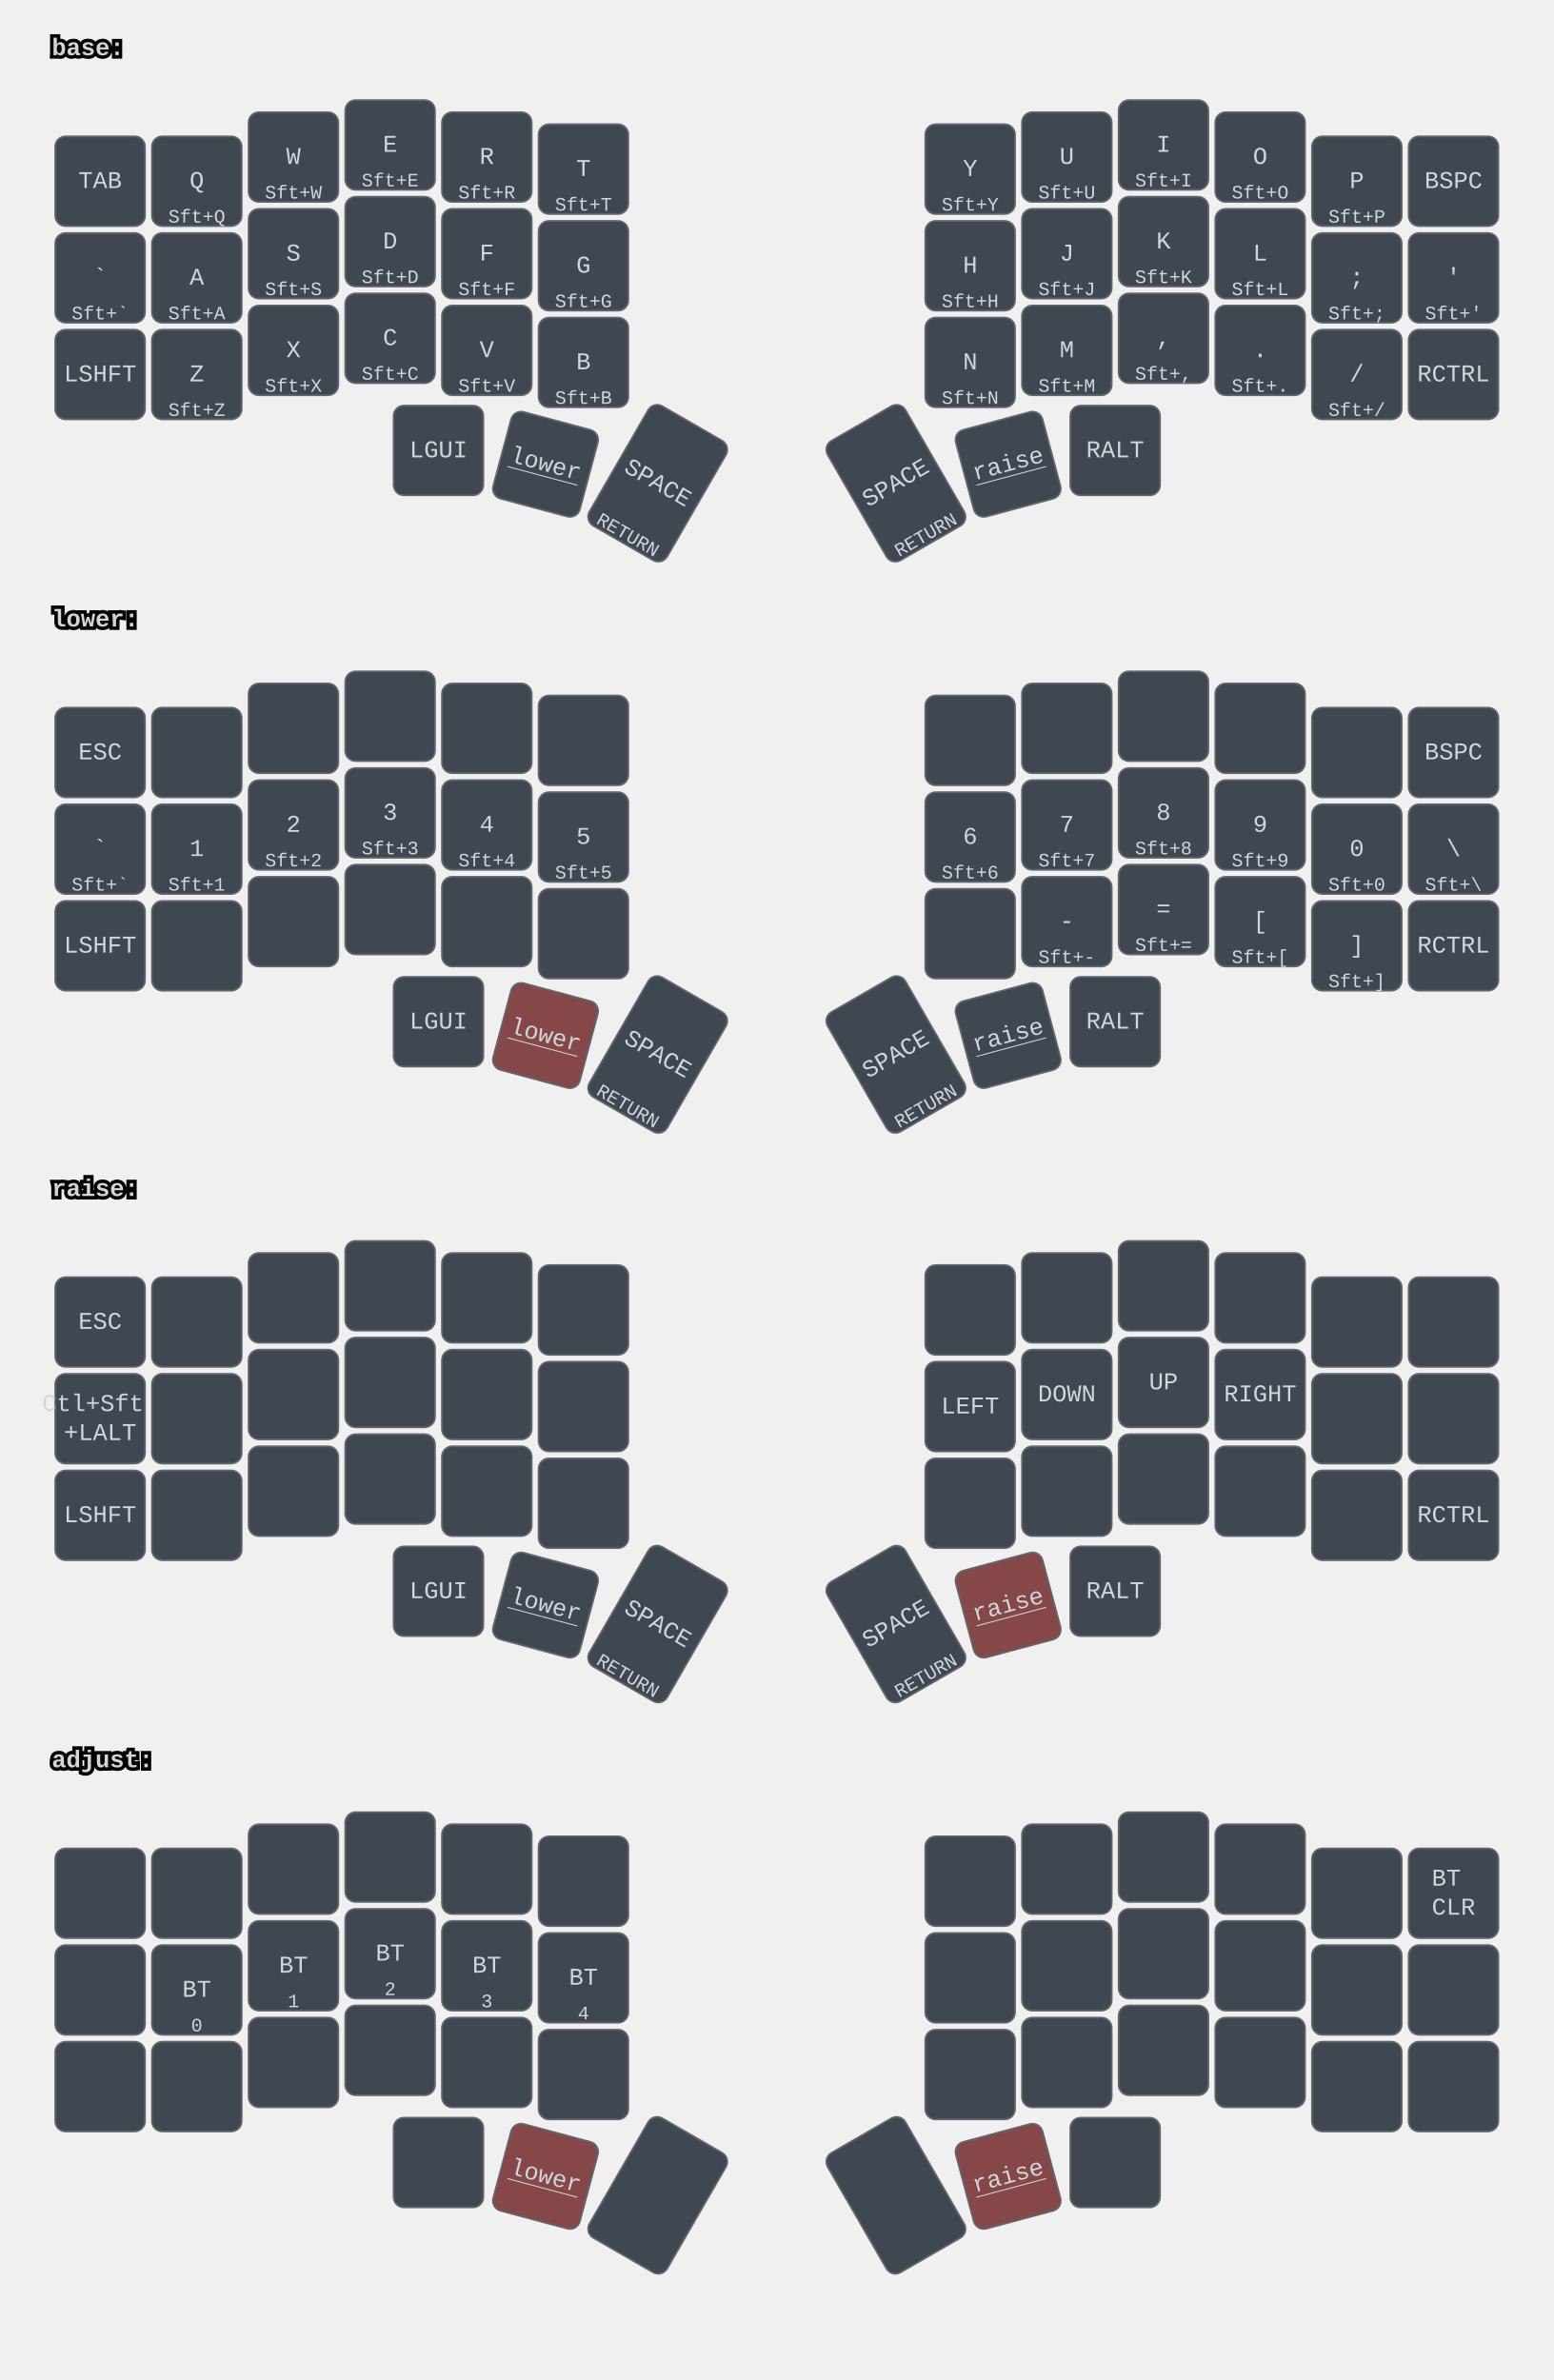
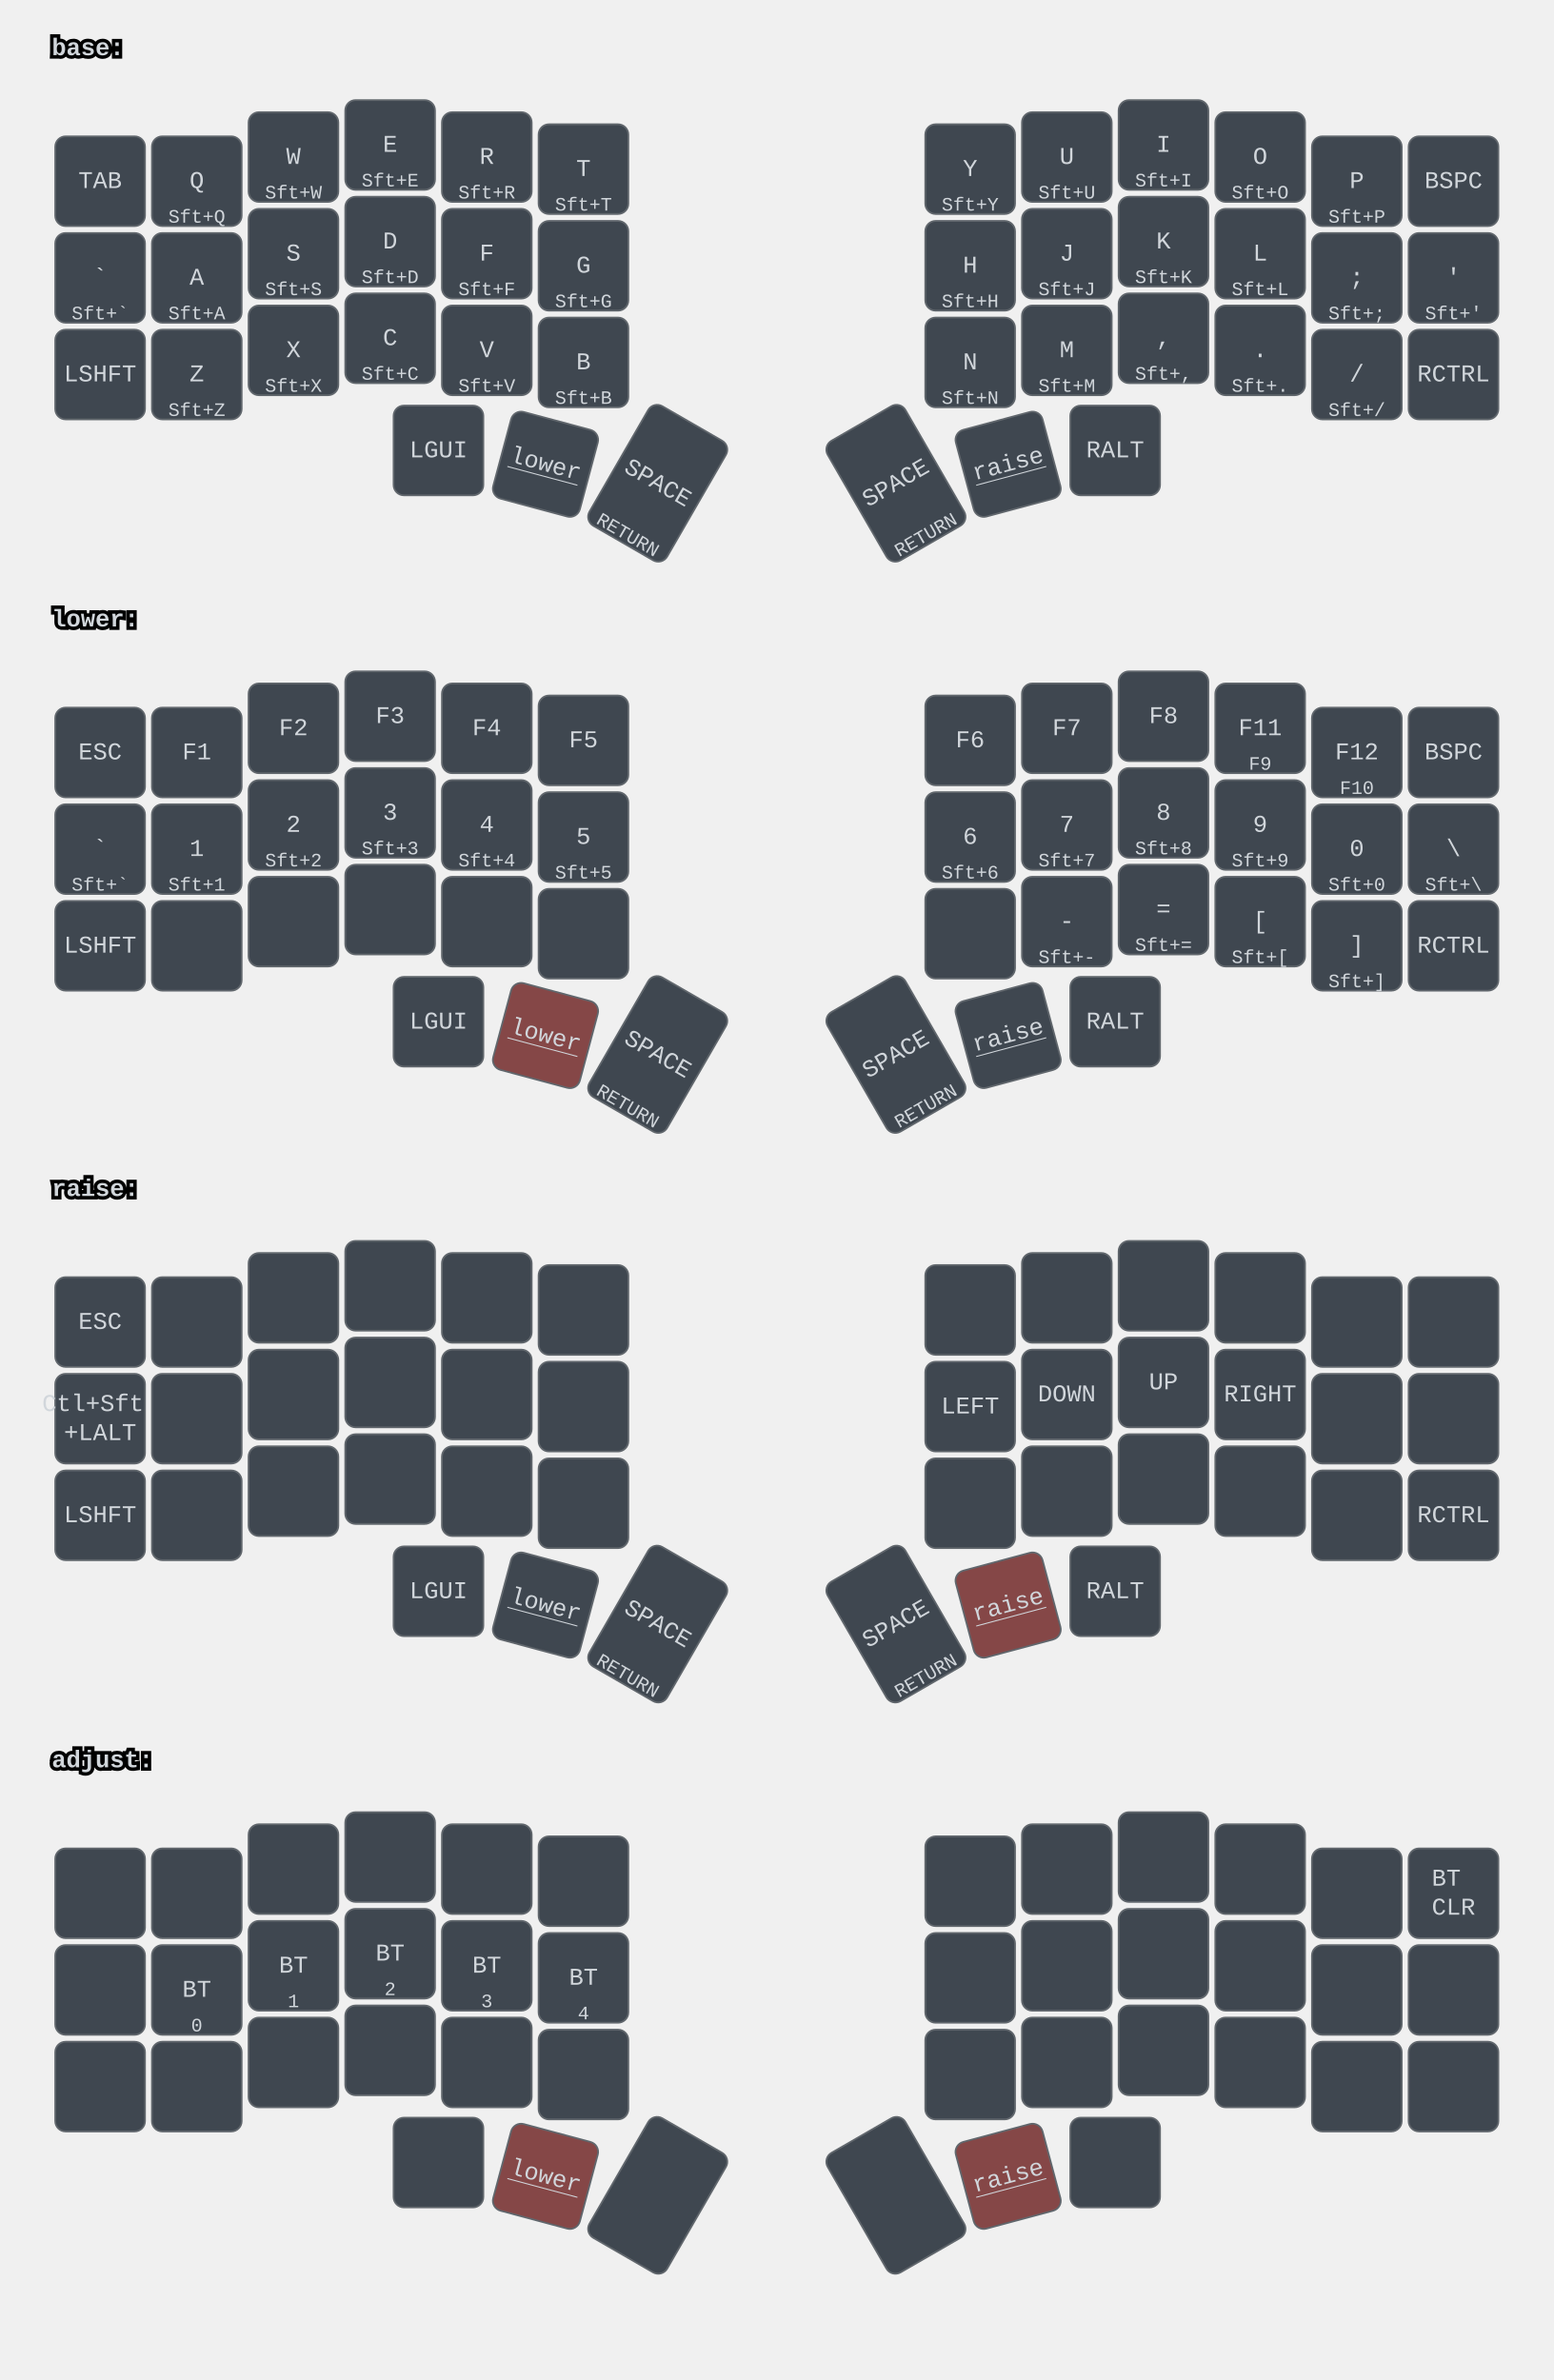
<svg xmlns="http://www.w3.org/2000/svg" width="900" height="1379" viewBox="0 0 900 1379" class="keymap">
  <style>/* inherit to force styles through use tags */
svg path {
    fill: inherit;
}

/* font and background color specifications */
svg.keymap {
    font-family: SFMono-Regular,Consolas,Liberation Mono,Menlo,monospace;
    font-size: 14px;
    font-kerning: normal;
    text-rendering: optimizeLegibility;
    fill: #24292e;
}

/* default key styling */
rect.key {
    fill: #f6f8fa;
}

rect.key, rect.combo {
    stroke: #c9cccf;
    stroke-width: 1;
}

/* default key side styling, only used is draw_key_sides is set */
rect.side {
    filter: brightness(90%);
}

/* color accent for combo boxes */
rect.combo, rect.combo-separate {
    fill: #cdf;
}

/* color accent for held keys */
rect.held, rect.combo.held {
    fill: #fdd;
}

/* color accent for ghost (optional) keys */
rect.ghost, rect.combo.ghost {
    stroke-dasharray: 4, 4;
    stroke-width: 2;
}

text {
    text-anchor: middle;
    dominant-baseline: middle;
}

/* styling for layer labels */
text.label {
    font-weight: bold;
    text-anchor: start;
    stroke: white;
    stroke-width: 4;
    paint-order: stroke;
}

/* styling for optional footer */
text.footer {
    text-anchor: end;
    dominant-baseline: auto;
    stroke: white;
    stroke-width: 4;
    paint-order: stroke;
}

/* styling for combo tap, and key non-tap label text */
text.combo, text.hold, text.shifted, text.left, text.right {
    font-size: 11px;
}

text.hold {
    text-anchor: middle;
    dominant-baseline: auto;
}

text.shifted {
    text-anchor: middle;
    dominant-baseline: hanging;
}

text.left {
    text-anchor: start;
}

text.right {
    text-anchor: end;
}

text.layer-activator {
    text-decoration: underline;
}

/* styling for hold/shifted label text in combo box */
text.combo.hold, text.combo.shifted, text.combo.left, text.combo.right {
    font-size: 8px;
}

/* lighter symbol for transparent keys */
text.trans {
    fill: #7b7e81;
}

/* styling for combo dendrons */
path.combo {
    stroke-width: 1;
    stroke: gray;
    fill: none;
}

/* Start Tabler Icons Cleanup */
/* cannot use height/width with glyphs */
.icon-tabler &gt; path {
    fill: inherit;
    stroke: inherit;
    stroke-width: 2;
}
/* hide tabler's default box */
.icon-tabler &gt; path[stroke="none"][fill="none"] {
    visibility: hidden;
}
/* End Tabler Icons Cleanup */

svg.keymap { fill: #d1d6db; }
rect.key { fill: #3f4750; }
rect.key, rect.combo { stroke: #60666c; }
rect.combo, rect.combo-separate { fill: #1f3d7a; }
rect.held, rect.combo.held { fill: #854747; }
text.label, text.footer { stroke: black; }
text.trans { fill: #7e8184; }
path.combo { stroke: #7f7f7f; }
</style>
  <g transform="translate(30, 0)" class="layer-base">
    <text x="0" y="28" class="label" id="base">base:</text>
    <g transform="translate(0, 56)">
      <g transform="translate(28, 49)" class="key keypos-0">
        <rect rx="6" ry="6" x="-26" y="-26" width="52" height="52" class="key" />
        <text x="0" y="0" class="key tap">TAB</text>
      </g>
      <g transform="translate(84, 49)" class="key keypos-1">
        <rect rx="6" ry="6" x="-26" y="-26" width="52" height="52" class="key" />
        <text x="0" y="0" class="key tap">Q</text>
        <text x="0" y="24" class="key hold">Sft+Q</text>
      </g>
      <g transform="translate(140, 35)" class="key keypos-2">
        <rect rx="6" ry="6" x="-26" y="-26" width="52" height="52" class="key" />
        <text x="0" y="0" class="key tap">W</text>
        <text x="0" y="24" class="key hold">Sft+W</text>
      </g>
      <g transform="translate(196, 28)" class="key keypos-3">
        <rect rx="6" ry="6" x="-26" y="-26" width="52" height="52" class="key" />
        <text x="0" y="0" class="key tap">E</text>
        <text x="0" y="24" class="key hold">Sft+E</text>
      </g>
      <g transform="translate(252, 35)" class="key keypos-4">
        <rect rx="6" ry="6" x="-26" y="-26" width="52" height="52" class="key" />
        <text x="0" y="0" class="key tap">R</text>
        <text x="0" y="24" class="key hold">Sft+R</text>
      </g>
      <g transform="translate(308, 42)" class="key keypos-5">
        <rect rx="6" ry="6" x="-26" y="-26" width="52" height="52" class="key" />
        <text x="0" y="0" class="key tap">T</text>
        <text x="0" y="24" class="key hold">Sft+T</text>
      </g>
      <g transform="translate(532, 42)" class="key keypos-6">
        <rect rx="6" ry="6" x="-26" y="-26" width="52" height="52" class="key" />
        <text x="0" y="0" class="key tap">Y</text>
        <text x="0" y="24" class="key hold">Sft+Y</text>
      </g>
      <g transform="translate(588, 35)" class="key keypos-7">
        <rect rx="6" ry="6" x="-26" y="-26" width="52" height="52" class="key" />
        <text x="0" y="0" class="key tap">U</text>
        <text x="0" y="24" class="key hold">Sft+U</text>
      </g>
      <g transform="translate(644, 28)" class="key keypos-8">
        <rect rx="6" ry="6" x="-26" y="-26" width="52" height="52" class="key" />
        <text x="0" y="0" class="key tap">I</text>
        <text x="0" y="24" class="key hold">Sft+I</text>
      </g>
      <g transform="translate(700, 35)" class="key keypos-9">
        <rect rx="6" ry="6" x="-26" y="-26" width="52" height="52" class="key" />
        <text x="0" y="0" class="key tap">O</text>
        <text x="0" y="24" class="key hold">Sft+O</text>
      </g>
      <g transform="translate(756, 49)" class="key keypos-10">
        <rect rx="6" ry="6" x="-26" y="-26" width="52" height="52" class="key" />
        <text x="0" y="0" class="key tap">P</text>
        <text x="0" y="24" class="key hold">Sft+P</text>
      </g>
      <g transform="translate(812, 49)" class="key keypos-11">
        <rect rx="6" ry="6" x="-26" y="-26" width="52" height="52" class="key" />
        <text x="0" y="0" class="key tap">BSPC</text>
      </g>
      <g transform="translate(28, 105)" class="key keypos-12">
        <rect rx="6" ry="6" x="-26" y="-26" width="52" height="52" class="key" />
        <text x="0" y="0" class="key tap">`</text>
        <text x="0" y="24" class="key hold">Sft+`</text>
      </g>
      <g transform="translate(84, 105)" class="key keypos-13">
        <rect rx="6" ry="6" x="-26" y="-26" width="52" height="52" class="key" />
        <text x="0" y="0" class="key tap">A</text>
        <text x="0" y="24" class="key hold">Sft+A</text>
      </g>
      <g transform="translate(140, 91)" class="key keypos-14">
        <rect rx="6" ry="6" x="-26" y="-26" width="52" height="52" class="key" />
        <text x="0" y="0" class="key tap">S</text>
        <text x="0" y="24" class="key hold">Sft+S</text>
      </g>
      <g transform="translate(196, 84)" class="key keypos-15">
        <rect rx="6" ry="6" x="-26" y="-26" width="52" height="52" class="key" />
        <text x="0" y="0" class="key tap">D</text>
        <text x="0" y="24" class="key hold">Sft+D</text>
      </g>
      <g transform="translate(252, 91)" class="key keypos-16">
        <rect rx="6" ry="6" x="-26" y="-26" width="52" height="52" class="key" />
        <text x="0" y="0" class="key tap">F</text>
        <text x="0" y="24" class="key hold">Sft+F</text>
      </g>
      <g transform="translate(308, 98)" class="key keypos-17">
        <rect rx="6" ry="6" x="-26" y="-26" width="52" height="52" class="key" />
        <text x="0" y="0" class="key tap">G</text>
        <text x="0" y="24" class="key hold">Sft+G</text>
      </g>
      <g transform="translate(532, 98)" class="key keypos-18">
        <rect rx="6" ry="6" x="-26" y="-26" width="52" height="52" class="key" />
        <text x="0" y="0" class="key tap">H</text>
        <text x="0" y="24" class="key hold">Sft+H</text>
      </g>
      <g transform="translate(588, 91)" class="key keypos-19">
        <rect rx="6" ry="6" x="-26" y="-26" width="52" height="52" class="key" />
        <text x="0" y="0" class="key tap">J</text>
        <text x="0" y="24" class="key hold">Sft+J</text>
      </g>
      <g transform="translate(644, 84)" class="key keypos-20">
        <rect rx="6" ry="6" x="-26" y="-26" width="52" height="52" class="key" />
        <text x="0" y="0" class="key tap">K</text>
        <text x="0" y="24" class="key hold">Sft+K</text>
      </g>
      <g transform="translate(700, 91)" class="key keypos-21">
        <rect rx="6" ry="6" x="-26" y="-26" width="52" height="52" class="key" />
        <text x="0" y="0" class="key tap">L</text>
        <text x="0" y="24" class="key hold">Sft+L</text>
      </g>
      <g transform="translate(756, 105)" class="key keypos-22">
        <rect rx="6" ry="6" x="-26" y="-26" width="52" height="52" class="key" />
        <text x="0" y="0" class="key tap">;</text>
        <text x="0" y="24" class="key hold">Sft+;</text>
      </g>
      <g transform="translate(812, 105)" class="key keypos-23">
        <rect rx="6" ry="6" x="-26" y="-26" width="52" height="52" class="key" />
        <text x="0" y="0" class="key tap">'</text>
        <text x="0" y="24" class="key hold">Sft+'</text>
      </g>
      <g transform="translate(28, 161)" class="key keypos-24">
        <rect rx="6" ry="6" x="-26" y="-26" width="52" height="52" class="key" />
        <text x="0" y="0" class="key tap">LSHFT</text>
      </g>
      <g transform="translate(84, 161)" class="key keypos-25">
        <rect rx="6" ry="6" x="-26" y="-26" width="52" height="52" class="key" />
        <text x="0" y="0" class="key tap">Z</text>
        <text x="0" y="24" class="key hold">Sft+Z</text>
      </g>
      <g transform="translate(140, 147)" class="key keypos-26">
        <rect rx="6" ry="6" x="-26" y="-26" width="52" height="52" class="key" />
        <text x="0" y="0" class="key tap">X</text>
        <text x="0" y="24" class="key hold">Sft+X</text>
      </g>
      <g transform="translate(196, 140)" class="key keypos-27">
        <rect rx="6" ry="6" x="-26" y="-26" width="52" height="52" class="key" />
        <text x="0" y="0" class="key tap">C</text>
        <text x="0" y="24" class="key hold">Sft+C</text>
      </g>
      <g transform="translate(252, 147)" class="key keypos-28">
        <rect rx="6" ry="6" x="-26" y="-26" width="52" height="52" class="key" />
        <text x="0" y="0" class="key tap">V</text>
        <text x="0" y="24" class="key hold">Sft+V</text>
      </g>
      <g transform="translate(308, 154)" class="key keypos-29">
        <rect rx="6" ry="6" x="-26" y="-26" width="52" height="52" class="key" />
        <text x="0" y="0" class="key tap">B</text>
        <text x="0" y="24" class="key hold">Sft+B</text>
      </g>
      <g transform="translate(532, 154)" class="key keypos-30">
        <rect rx="6" ry="6" x="-26" y="-26" width="52" height="52" class="key" />
        <text x="0" y="0" class="key tap">N</text>
        <text x="0" y="24" class="key hold">Sft+N</text>
      </g>
      <g transform="translate(588, 147)" class="key keypos-31">
        <rect rx="6" ry="6" x="-26" y="-26" width="52" height="52" class="key" />
        <text x="0" y="0" class="key tap">M</text>
        <text x="0" y="24" class="key hold">Sft+M</text>
      </g>
      <g transform="translate(644, 140)" class="key keypos-32">
        <rect rx="6" ry="6" x="-26" y="-26" width="52" height="52" class="key" />
        <text x="0" y="0" class="key tap">,</text>
        <text x="0" y="24" class="key hold">Sft+,</text>
      </g>
      <g transform="translate(700, 147)" class="key keypos-33">
        <rect rx="6" ry="6" x="-26" y="-26" width="52" height="52" class="key" />
        <text x="0" y="0" class="key tap">.</text>
        <text x="0" y="24" class="key hold">Sft+.</text>
      </g>
      <g transform="translate(756, 161)" class="key keypos-34">
        <rect rx="6" ry="6" x="-26" y="-26" width="52" height="52" class="key" />
        <text x="0" y="0" class="key tap">/</text>
        <text x="0" y="24" class="key hold">Sft+/</text>
      </g>
      <g transform="translate(812, 161)" class="key keypos-35">
        <rect rx="6" ry="6" x="-26" y="-26" width="52" height="52" class="key" />
        <text x="0" y="0" class="key tap">RCTRL</text>
      </g>
      <g transform="translate(224, 205)" class="key keypos-36">
        <rect rx="6" ry="6" x="-26" y="-26" width="52" height="52" class="key" />
        <text x="0" y="0" class="key tap">LGUI</text>
      </g>
      <g transform="translate(286, 213) rotate(15.0)" class="key keypos-37">
        <rect rx="6" ry="6" x="-26" y="-26" width="52" height="52" class="key" />
        <a href="#lower">
          <text x="0" y="0" class="key tap layer-activator">lower</text>
        </a>
      </g>
      <g transform="translate(351, 224) rotate(30.0)" class="key keypos-38">
        <rect rx="6" ry="6" x="-26" y="-40" width="52" height="80" class="key" />
        <text x="0" y="0" class="key tap">SPACE</text>
        <text x="0" y="38" class="key hold">RETURN</text>
      </g>
      <g transform="translate(489, 224) rotate(-30.0)" class="key keypos-39">
        <rect rx="6" ry="6" x="-26" y="-40" width="52" height="80" class="key" />
        <text x="0" y="0" class="key tap">SPACE</text>
        <text x="0" y="38" class="key hold">RETURN</text>
      </g>
      <g transform="translate(554, 213) rotate(-15.0)" class="key keypos-40">
        <rect rx="6" ry="6" x="-26" y="-26" width="52" height="52" class="key" />
        <a href="#raise">
          <text x="0" y="0" class="key tap layer-activator">raise</text>
        </a>
      </g>
      <g transform="translate(616, 205)" class="key keypos-41">
        <rect rx="6" ry="6" x="-26" y="-26" width="52" height="52" class="key" />
        <text x="0" y="0" class="key tap">RALT</text>
      </g>
    </g>
  </g>
  <g transform="translate(30, 331)" class="layer-lower">
    <text x="0" y="28" class="label" id="lower">lower:</text>
    <g transform="translate(0, 56)">
      <g transform="translate(28, 49)" class="key keypos-0">
        <rect rx="6" ry="6" x="-26" y="-26" width="52" height="52" class="key" />
        <text x="0" y="0" class="key tap">ESC</text>
      </g>
      <g transform="translate(84, 49)" class="key keypos-1">
        <rect rx="6" ry="6" x="-26" y="-26" width="52" height="52" class="key" />
+         <text x="0" y="0" class="key tap">F1</text>
      </g>
      <g transform="translate(140, 35)" class="key keypos-2">
        <rect rx="6" ry="6" x="-26" y="-26" width="52" height="52" class="key" />
+         <text x="0" y="0" class="key tap">F2</text>
      </g>
      <g transform="translate(196, 28)" class="key keypos-3">
        <rect rx="6" ry="6" x="-26" y="-26" width="52" height="52" class="key" />
+         <text x="0" y="0" class="key tap">F3</text>
      </g>
      <g transform="translate(252, 35)" class="key keypos-4">
        <rect rx="6" ry="6" x="-26" y="-26" width="52" height="52" class="key" />
+         <text x="0" y="0" class="key tap">F4</text>
      </g>
      <g transform="translate(308, 42)" class="key keypos-5">
        <rect rx="6" ry="6" x="-26" y="-26" width="52" height="52" class="key" />
+         <text x="0" y="0" class="key tap">F5</text>
      </g>
      <g transform="translate(532, 42)" class="key keypos-6">
        <rect rx="6" ry="6" x="-26" y="-26" width="52" height="52" class="key" />
+         <text x="0" y="0" class="key tap">F6</text>
      </g>
      <g transform="translate(588, 35)" class="key keypos-7">
        <rect rx="6" ry="6" x="-26" y="-26" width="52" height="52" class="key" />
+         <text x="0" y="0" class="key tap">F7</text>
      </g>
      <g transform="translate(644, 28)" class="key keypos-8">
        <rect rx="6" ry="6" x="-26" y="-26" width="52" height="52" class="key" />
+         <text x="0" y="0" class="key tap">F8</text>
      </g>
      <g transform="translate(700, 35)" class="key keypos-9">
        <rect rx="6" ry="6" x="-26" y="-26" width="52" height="52" class="key" />
+         <text x="0" y="0" class="key tap">F11</text>
+         <text x="0" y="24" class="key hold">F9</text>
      </g>
      <g transform="translate(756, 49)" class="key keypos-10">
        <rect rx="6" ry="6" x="-26" y="-26" width="52" height="52" class="key" />
+         <text x="0" y="0" class="key tap">F12</text>
+         <text x="0" y="24" class="key hold">F10</text>
      </g>
      <g transform="translate(812, 49)" class="key keypos-11">
        <rect rx="6" ry="6" x="-26" y="-26" width="52" height="52" class="key" />
        <text x="0" y="0" class="key tap">BSPC</text>
      </g>
      <g transform="translate(28, 105)" class="key keypos-12">
        <rect rx="6" ry="6" x="-26" y="-26" width="52" height="52" class="key" />
        <text x="0" y="0" class="key tap">`</text>
        <text x="0" y="24" class="key hold">Sft+`</text>
      </g>
      <g transform="translate(84, 105)" class="key keypos-13">
        <rect rx="6" ry="6" x="-26" y="-26" width="52" height="52" class="key" />
        <text x="0" y="0" class="key tap">1</text>
        <text x="0" y="24" class="key hold">Sft+1</text>
      </g>
      <g transform="translate(140, 91)" class="key keypos-14">
        <rect rx="6" ry="6" x="-26" y="-26" width="52" height="52" class="key" />
        <text x="0" y="0" class="key tap">2</text>
        <text x="0" y="24" class="key hold">Sft+2</text>
      </g>
      <g transform="translate(196, 84)" class="key keypos-15">
        <rect rx="6" ry="6" x="-26" y="-26" width="52" height="52" class="key" />
        <text x="0" y="0" class="key tap">3</text>
        <text x="0" y="24" class="key hold">Sft+3</text>
      </g>
      <g transform="translate(252, 91)" class="key keypos-16">
        <rect rx="6" ry="6" x="-26" y="-26" width="52" height="52" class="key" />
        <text x="0" y="0" class="key tap">4</text>
        <text x="0" y="24" class="key hold">Sft+4</text>
      </g>
      <g transform="translate(308, 98)" class="key keypos-17">
        <rect rx="6" ry="6" x="-26" y="-26" width="52" height="52" class="key" />
        <text x="0" y="0" class="key tap">5</text>
        <text x="0" y="24" class="key hold">Sft+5</text>
      </g>
      <g transform="translate(532, 98)" class="key keypos-18">
        <rect rx="6" ry="6" x="-26" y="-26" width="52" height="52" class="key" />
        <text x="0" y="0" class="key tap">6</text>
        <text x="0" y="24" class="key hold">Sft+6</text>
      </g>
      <g transform="translate(588, 91)" class="key keypos-19">
        <rect rx="6" ry="6" x="-26" y="-26" width="52" height="52" class="key" />
        <text x="0" y="0" class="key tap">7</text>
        <text x="0" y="24" class="key hold">Sft+7</text>
      </g>
      <g transform="translate(644, 84)" class="key keypos-20">
        <rect rx="6" ry="6" x="-26" y="-26" width="52" height="52" class="key" />
        <text x="0" y="0" class="key tap">8</text>
        <text x="0" y="24" class="key hold">Sft+8</text>
      </g>
      <g transform="translate(700, 91)" class="key keypos-21">
        <rect rx="6" ry="6" x="-26" y="-26" width="52" height="52" class="key" />
        <text x="0" y="0" class="key tap">9</text>
        <text x="0" y="24" class="key hold">Sft+9</text>
      </g>
      <g transform="translate(756, 105)" class="key keypos-22">
        <rect rx="6" ry="6" x="-26" y="-26" width="52" height="52" class="key" />
        <text x="0" y="0" class="key tap">0</text>
        <text x="0" y="24" class="key hold">Sft+0</text>
      </g>
      <g transform="translate(812, 105)" class="key keypos-23">
        <rect rx="6" ry="6" x="-26" y="-26" width="52" height="52" class="key" />
        <text x="0" y="0" class="key tap">\</text>
        <text x="0" y="24" class="key hold">Sft+\</text>
      </g>
      <g transform="translate(28, 161)" class="key keypos-24">
        <rect rx="6" ry="6" x="-26" y="-26" width="52" height="52" class="key" />
        <text x="0" y="0" class="key tap">LSHFT</text>
      </g>
      <g transform="translate(84, 161)" class="key keypos-25">
        <rect rx="6" ry="6" x="-26" y="-26" width="52" height="52" class="key" />
      </g>
      <g transform="translate(140, 147)" class="key keypos-26">
        <rect rx="6" ry="6" x="-26" y="-26" width="52" height="52" class="key" />
      </g>
      <g transform="translate(196, 140)" class="key keypos-27">
        <rect rx="6" ry="6" x="-26" y="-26" width="52" height="52" class="key" />
      </g>
      <g transform="translate(252, 147)" class="key keypos-28">
        <rect rx="6" ry="6" x="-26" y="-26" width="52" height="52" class="key" />
      </g>
      <g transform="translate(308, 154)" class="key keypos-29">
        <rect rx="6" ry="6" x="-26" y="-26" width="52" height="52" class="key" />
      </g>
      <g transform="translate(532, 154)" class="key keypos-30">
        <rect rx="6" ry="6" x="-26" y="-26" width="52" height="52" class="key" />
      </g>
      <g transform="translate(588, 147)" class="key keypos-31">
        <rect rx="6" ry="6" x="-26" y="-26" width="52" height="52" class="key" />
        <text x="0" y="0" class="key tap">-</text>
        <text x="0" y="24" class="key hold">Sft+-</text>
      </g>
      <g transform="translate(644, 140)" class="key keypos-32">
        <rect rx="6" ry="6" x="-26" y="-26" width="52" height="52" class="key" />
        <text x="0" y="0" class="key tap">=</text>
        <text x="0" y="24" class="key hold">Sft+=</text>
      </g>
      <g transform="translate(700, 147)" class="key keypos-33">
        <rect rx="6" ry="6" x="-26" y="-26" width="52" height="52" class="key" />
        <text x="0" y="0" class="key tap">[</text>
        <text x="0" y="24" class="key hold">Sft+[</text>
      </g>
      <g transform="translate(756, 161)" class="key keypos-34">
        <rect rx="6" ry="6" x="-26" y="-26" width="52" height="52" class="key" />
        <text x="0" y="0" class="key tap">]</text>
        <text x="0" y="24" class="key hold">Sft+]</text>
      </g>
      <g transform="translate(812, 161)" class="key keypos-35">
        <rect rx="6" ry="6" x="-26" y="-26" width="52" height="52" class="key" />
        <text x="0" y="0" class="key tap">RCTRL</text>
      </g>
      <g transform="translate(224, 205)" class="key keypos-36">
        <rect rx="6" ry="6" x="-26" y="-26" width="52" height="52" class="key" />
        <text x="0" y="0" class="key tap">LGUI</text>
      </g>
      <g transform="translate(286, 213) rotate(15.0)" class="key held keypos-37">
        <rect rx="6" ry="6" x="-26" y="-26" width="52" height="52" class="key held" />
        <a href="#lower">
          <text x="0" y="0" class="key held tap layer-activator">lower</text>
        </a>
      </g>
      <g transform="translate(351, 224) rotate(30.0)" class="key keypos-38">
        <rect rx="6" ry="6" x="-26" y="-40" width="52" height="80" class="key" />
        <text x="0" y="0" class="key tap">SPACE</text>
        <text x="0" y="38" class="key hold">RETURN</text>
      </g>
      <g transform="translate(489, 224) rotate(-30.0)" class="key keypos-39">
        <rect rx="6" ry="6" x="-26" y="-40" width="52" height="80" class="key" />
        <text x="0" y="0" class="key tap">SPACE</text>
        <text x="0" y="38" class="key hold">RETURN</text>
      </g>
      <g transform="translate(554, 213) rotate(-15.0)" class="key keypos-40">
        <rect rx="6" ry="6" x="-26" y="-26" width="52" height="52" class="key" />
        <a href="#raise">
          <text x="0" y="0" class="key tap layer-activator">raise</text>
        </a>
      </g>
      <g transform="translate(616, 205)" class="key keypos-41">
        <rect rx="6" ry="6" x="-26" y="-26" width="52" height="52" class="key" />
        <text x="0" y="0" class="key tap">RALT</text>
      </g>
    </g>
  </g>
  <g transform="translate(30, 661)" class="layer-raise">
    <text x="0" y="28" class="label" id="raise">raise:</text>
    <g transform="translate(0, 56)">
      <g transform="translate(28, 49)" class="key keypos-0">
        <rect rx="6" ry="6" x="-26" y="-26" width="52" height="52" class="key" />
        <text x="0" y="0" class="key tap">ESC</text>
      </g>
      <g transform="translate(84, 49)" class="key keypos-1">
        <rect rx="6" ry="6" x="-26" y="-26" width="52" height="52" class="key" />
      </g>
      <g transform="translate(140, 35)" class="key keypos-2">
        <rect rx="6" ry="6" x="-26" y="-26" width="52" height="52" class="key" />
      </g>
      <g transform="translate(196, 28)" class="key keypos-3">
        <rect rx="6" ry="6" x="-26" y="-26" width="52" height="52" class="key" />
      </g>
      <g transform="translate(252, 35)" class="key keypos-4">
        <rect rx="6" ry="6" x="-26" y="-26" width="52" height="52" class="key" />
      </g>
      <g transform="translate(308, 42)" class="key keypos-5">
        <rect rx="6" ry="6" x="-26" y="-26" width="52" height="52" class="key" />
      </g>
      <g transform="translate(532, 42)" class="key keypos-6">
        <rect rx="6" ry="6" x="-26" y="-26" width="52" height="52" class="key" />
      </g>
      <g transform="translate(588, 35)" class="key keypos-7">
        <rect rx="6" ry="6" x="-26" y="-26" width="52" height="52" class="key" />
      </g>
      <g transform="translate(644, 28)" class="key keypos-8">
        <rect rx="6" ry="6" x="-26" y="-26" width="52" height="52" class="key" />
      </g>
      <g transform="translate(700, 35)" class="key keypos-9">
        <rect rx="6" ry="6" x="-26" y="-26" width="52" height="52" class="key" />
      </g>
      <g transform="translate(756, 49)" class="key keypos-10">
        <rect rx="6" ry="6" x="-26" y="-26" width="52" height="52" class="key" />
      </g>
      <g transform="translate(812, 49)" class="key keypos-11">
        <rect rx="6" ry="6" x="-26" y="-26" width="52" height="52" class="key" />
      </g>
      <g transform="translate(28, 105)" class="key keypos-12">
        <rect rx="6" ry="6" x="-26" y="-26" width="52" height="52" class="key" />
        <text x="0" y="0" class="key tap">
          <tspan x="0" dy="-0.6em">Ctl+Sft</tspan>
          <tspan x="0" dy="1.2em">+LALT</tspan>
        </text>
      </g>
      <g transform="translate(84, 105)" class="key keypos-13">
        <rect rx="6" ry="6" x="-26" y="-26" width="52" height="52" class="key" />
      </g>
      <g transform="translate(140, 91)" class="key keypos-14">
        <rect rx="6" ry="6" x="-26" y="-26" width="52" height="52" class="key" />
      </g>
      <g transform="translate(196, 84)" class="key keypos-15">
        <rect rx="6" ry="6" x="-26" y="-26" width="52" height="52" class="key" />
      </g>
      <g transform="translate(252, 91)" class="key keypos-16">
        <rect rx="6" ry="6" x="-26" y="-26" width="52" height="52" class="key" />
      </g>
      <g transform="translate(308, 98)" class="key keypos-17">
        <rect rx="6" ry="6" x="-26" y="-26" width="52" height="52" class="key" />
      </g>
      <g transform="translate(532, 98)" class="key keypos-18">
        <rect rx="6" ry="6" x="-26" y="-26" width="52" height="52" class="key" />
        <text x="0" y="0" class="key tap">LEFT</text>
      </g>
      <g transform="translate(588, 91)" class="key keypos-19">
        <rect rx="6" ry="6" x="-26" y="-26" width="52" height="52" class="key" />
        <text x="0" y="0" class="key tap">DOWN</text>
      </g>
      <g transform="translate(644, 84)" class="key keypos-20">
        <rect rx="6" ry="6" x="-26" y="-26" width="52" height="52" class="key" />
        <text x="0" y="0" class="key tap">UP</text>
      </g>
      <g transform="translate(700, 91)" class="key keypos-21">
        <rect rx="6" ry="6" x="-26" y="-26" width="52" height="52" class="key" />
        <text x="0" y="0" class="key tap">RIGHT</text>
      </g>
      <g transform="translate(756, 105)" class="key keypos-22">
        <rect rx="6" ry="6" x="-26" y="-26" width="52" height="52" class="key" />
      </g>
      <g transform="translate(812, 105)" class="key keypos-23">
        <rect rx="6" ry="6" x="-26" y="-26" width="52" height="52" class="key" />
      </g>
      <g transform="translate(28, 161)" class="key keypos-24">
        <rect rx="6" ry="6" x="-26" y="-26" width="52" height="52" class="key" />
        <text x="0" y="0" class="key tap">LSHFT</text>
      </g>
      <g transform="translate(84, 161)" class="key keypos-25">
        <rect rx="6" ry="6" x="-26" y="-26" width="52" height="52" class="key" />
      </g>
      <g transform="translate(140, 147)" class="key keypos-26">
        <rect rx="6" ry="6" x="-26" y="-26" width="52" height="52" class="key" />
      </g>
      <g transform="translate(196, 140)" class="key keypos-27">
        <rect rx="6" ry="6" x="-26" y="-26" width="52" height="52" class="key" />
      </g>
      <g transform="translate(252, 147)" class="key keypos-28">
        <rect rx="6" ry="6" x="-26" y="-26" width="52" height="52" class="key" />
      </g>
      <g transform="translate(308, 154)" class="key keypos-29">
        <rect rx="6" ry="6" x="-26" y="-26" width="52" height="52" class="key" />
      </g>
      <g transform="translate(532, 154)" class="key keypos-30">
        <rect rx="6" ry="6" x="-26" y="-26" width="52" height="52" class="key" />
      </g>
      <g transform="translate(588, 147)" class="key keypos-31">
        <rect rx="6" ry="6" x="-26" y="-26" width="52" height="52" class="key" />
      </g>
      <g transform="translate(644, 140)" class="key keypos-32">
        <rect rx="6" ry="6" x="-26" y="-26" width="52" height="52" class="key" />
      </g>
      <g transform="translate(700, 147)" class="key keypos-33">
        <rect rx="6" ry="6" x="-26" y="-26" width="52" height="52" class="key" />
      </g>
      <g transform="translate(756, 161)" class="key keypos-34">
        <rect rx="6" ry="6" x="-26" y="-26" width="52" height="52" class="key" />
      </g>
      <g transform="translate(812, 161)" class="key keypos-35">
        <rect rx="6" ry="6" x="-26" y="-26" width="52" height="52" class="key" />
        <text x="0" y="0" class="key tap">RCTRL</text>
      </g>
      <g transform="translate(224, 205)" class="key keypos-36">
        <rect rx="6" ry="6" x="-26" y="-26" width="52" height="52" class="key" />
        <text x="0" y="0" class="key tap">LGUI</text>
      </g>
      <g transform="translate(286, 213) rotate(15.0)" class="key keypos-37">
        <rect rx="6" ry="6" x="-26" y="-26" width="52" height="52" class="key" />
        <a href="#lower">
          <text x="0" y="0" class="key tap layer-activator">lower</text>
        </a>
      </g>
      <g transform="translate(351, 224) rotate(30.0)" class="key keypos-38">
        <rect rx="6" ry="6" x="-26" y="-40" width="52" height="80" class="key" />
        <text x="0" y="0" class="key tap">SPACE</text>
        <text x="0" y="38" class="key hold">RETURN</text>
      </g>
      <g transform="translate(489, 224) rotate(-30.0)" class="key keypos-39">
        <rect rx="6" ry="6" x="-26" y="-40" width="52" height="80" class="key" />
        <text x="0" y="0" class="key tap">SPACE</text>
        <text x="0" y="38" class="key hold">RETURN</text>
      </g>
      <g transform="translate(554, 213) rotate(-15.0)" class="key held keypos-40">
        <rect rx="6" ry="6" x="-26" y="-26" width="52" height="52" class="key held" />
        <a href="#raise">
          <text x="0" y="0" class="key held tap layer-activator">raise</text>
        </a>
      </g>
      <g transform="translate(616, 205)" class="key keypos-41">
        <rect rx="6" ry="6" x="-26" y="-26" width="52" height="52" class="key" />
        <text x="0" y="0" class="key tap">RALT</text>
      </g>
    </g>
  </g>
  <g transform="translate(30, 992)" class="layer-adjust">
    <text x="0" y="28" class="label" id="adjust">adjust:</text>
    <g transform="translate(0, 56)">
      <g transform="translate(28, 49)" class="key keypos-0">
        <rect rx="6" ry="6" x="-26" y="-26" width="52" height="52" class="key" />
      </g>
      <g transform="translate(84, 49)" class="key keypos-1">
        <rect rx="6" ry="6" x="-26" y="-26" width="52" height="52" class="key" />
      </g>
      <g transform="translate(140, 35)" class="key keypos-2">
        <rect rx="6" ry="6" x="-26" y="-26" width="52" height="52" class="key" />
      </g>
      <g transform="translate(196, 28)" class="key keypos-3">
        <rect rx="6" ry="6" x="-26" y="-26" width="52" height="52" class="key" />
      </g>
      <g transform="translate(252, 35)" class="key keypos-4">
        <rect rx="6" ry="6" x="-26" y="-26" width="52" height="52" class="key" />
      </g>
      <g transform="translate(308, 42)" class="key keypos-5">
        <rect rx="6" ry="6" x="-26" y="-26" width="52" height="52" class="key" />
      </g>
      <g transform="translate(532, 42)" class="key keypos-6">
        <rect rx="6" ry="6" x="-26" y="-26" width="52" height="52" class="key" />
      </g>
      <g transform="translate(588, 35)" class="key keypos-7">
        <rect rx="6" ry="6" x="-26" y="-26" width="52" height="52" class="key" />
      </g>
      <g transform="translate(644, 28)" class="key keypos-8">
        <rect rx="6" ry="6" x="-26" y="-26" width="52" height="52" class="key" />
      </g>
      <g transform="translate(700, 35)" class="key keypos-9">
        <rect rx="6" ry="6" x="-26" y="-26" width="52" height="52" class="key" />
      </g>
      <g transform="translate(756, 49)" class="key keypos-10">
        <rect rx="6" ry="6" x="-26" y="-26" width="52" height="52" class="key" />
      </g>
      <g transform="translate(812, 49)" class="key keypos-11">
        <rect rx="6" ry="6" x="-26" y="-26" width="52" height="52" class="key" />
        <text x="0" y="0" class="key tap">
          <tspan x="0" dy="-0.6em">BT</tspan>
          <tspan x="0" dy="1.2em">CLR</tspan>
        </text>
      </g>
      <g transform="translate(28, 105)" class="key keypos-12">
        <rect rx="6" ry="6" x="-26" y="-26" width="52" height="52" class="key" />
      </g>
      <g transform="translate(84, 105)" class="key keypos-13">
        <rect rx="6" ry="6" x="-26" y="-26" width="52" height="52" class="key" />
        <text x="0" y="0" class="key tap">BT</text>
        <text x="0" y="24" class="key hold">0</text>
      </g>
      <g transform="translate(140, 91)" class="key keypos-14">
        <rect rx="6" ry="6" x="-26" y="-26" width="52" height="52" class="key" />
        <text x="0" y="0" class="key tap">BT</text>
        <text x="0" y="24" class="key hold">1</text>
      </g>
      <g transform="translate(196, 84)" class="key keypos-15">
        <rect rx="6" ry="6" x="-26" y="-26" width="52" height="52" class="key" />
        <text x="0" y="0" class="key tap">BT</text>
        <text x="0" y="24" class="key hold">2</text>
      </g>
      <g transform="translate(252, 91)" class="key keypos-16">
        <rect rx="6" ry="6" x="-26" y="-26" width="52" height="52" class="key" />
        <text x="0" y="0" class="key tap">BT</text>
        <text x="0" y="24" class="key hold">3</text>
      </g>
      <g transform="translate(308, 98)" class="key keypos-17">
        <rect rx="6" ry="6" x="-26" y="-26" width="52" height="52" class="key" />
        <text x="0" y="0" class="key tap">BT</text>
        <text x="0" y="24" class="key hold">4</text>
      </g>
      <g transform="translate(532, 98)" class="key keypos-18">
        <rect rx="6" ry="6" x="-26" y="-26" width="52" height="52" class="key" />
      </g>
      <g transform="translate(588, 91)" class="key keypos-19">
        <rect rx="6" ry="6" x="-26" y="-26" width="52" height="52" class="key" />
      </g>
      <g transform="translate(644, 84)" class="key keypos-20">
        <rect rx="6" ry="6" x="-26" y="-26" width="52" height="52" class="key" />
      </g>
      <g transform="translate(700, 91)" class="key keypos-21">
        <rect rx="6" ry="6" x="-26" y="-26" width="52" height="52" class="key" />
      </g>
      <g transform="translate(756, 105)" class="key keypos-22">
        <rect rx="6" ry="6" x="-26" y="-26" width="52" height="52" class="key" />
      </g>
      <g transform="translate(812, 105)" class="key keypos-23">
        <rect rx="6" ry="6" x="-26" y="-26" width="52" height="52" class="key" />
      </g>
      <g transform="translate(28, 161)" class="key keypos-24">
        <rect rx="6" ry="6" x="-26" y="-26" width="52" height="52" class="key" />
      </g>
      <g transform="translate(84, 161)" class="key keypos-25">
        <rect rx="6" ry="6" x="-26" y="-26" width="52" height="52" class="key" />
      </g>
      <g transform="translate(140, 147)" class="key keypos-26">
        <rect rx="6" ry="6" x="-26" y="-26" width="52" height="52" class="key" />
      </g>
      <g transform="translate(196, 140)" class="key keypos-27">
        <rect rx="6" ry="6" x="-26" y="-26" width="52" height="52" class="key" />
      </g>
      <g transform="translate(252, 147)" class="key keypos-28">
        <rect rx="6" ry="6" x="-26" y="-26" width="52" height="52" class="key" />
      </g>
      <g transform="translate(308, 154)" class="key keypos-29">
        <rect rx="6" ry="6" x="-26" y="-26" width="52" height="52" class="key" />
      </g>
      <g transform="translate(532, 154)" class="key keypos-30">
        <rect rx="6" ry="6" x="-26" y="-26" width="52" height="52" class="key" />
      </g>
      <g transform="translate(588, 147)" class="key keypos-31">
        <rect rx="6" ry="6" x="-26" y="-26" width="52" height="52" class="key" />
      </g>
      <g transform="translate(644, 140)" class="key keypos-32">
        <rect rx="6" ry="6" x="-26" y="-26" width="52" height="52" class="key" />
      </g>
      <g transform="translate(700, 147)" class="key keypos-33">
        <rect rx="6" ry="6" x="-26" y="-26" width="52" height="52" class="key" />
      </g>
      <g transform="translate(756, 161)" class="key keypos-34">
        <rect rx="6" ry="6" x="-26" y="-26" width="52" height="52" class="key" />
      </g>
      <g transform="translate(812, 161)" class="key keypos-35">
        <rect rx="6" ry="6" x="-26" y="-26" width="52" height="52" class="key" />
      </g>
      <g transform="translate(224, 205)" class="key keypos-36">
        <rect rx="6" ry="6" x="-26" y="-26" width="52" height="52" class="key" />
      </g>
      <g transform="translate(286, 213) rotate(15.0)" class="key held keypos-37">
        <rect rx="6" ry="6" x="-26" y="-26" width="52" height="52" class="key held" />
        <a href="#lower">
          <text x="0" y="0" class="key held tap layer-activator">lower</text>
        </a>
      </g>
      <g transform="translate(351, 224) rotate(30.0)" class="key keypos-38">
        <rect rx="6" ry="6" x="-26" y="-40" width="52" height="80" class="key" />
      </g>
      <g transform="translate(489, 224) rotate(-30.0)" class="key keypos-39">
        <rect rx="6" ry="6" x="-26" y="-40" width="52" height="80" class="key" />
      </g>
      <g transform="translate(554, 213) rotate(-15.0)" class="key held keypos-40">
        <rect rx="6" ry="6" x="-26" y="-26" width="52" height="52" class="key held" />
        <a href="#raise">
          <text x="0" y="0" class="key held tap layer-activator">raise</text>
        </a>
      </g>
      <g transform="translate(616, 205)" class="key keypos-41">
        <rect rx="6" ry="6" x="-26" y="-26" width="52" height="52" class="key" />
      </g>
    </g>
  </g>
</svg>
